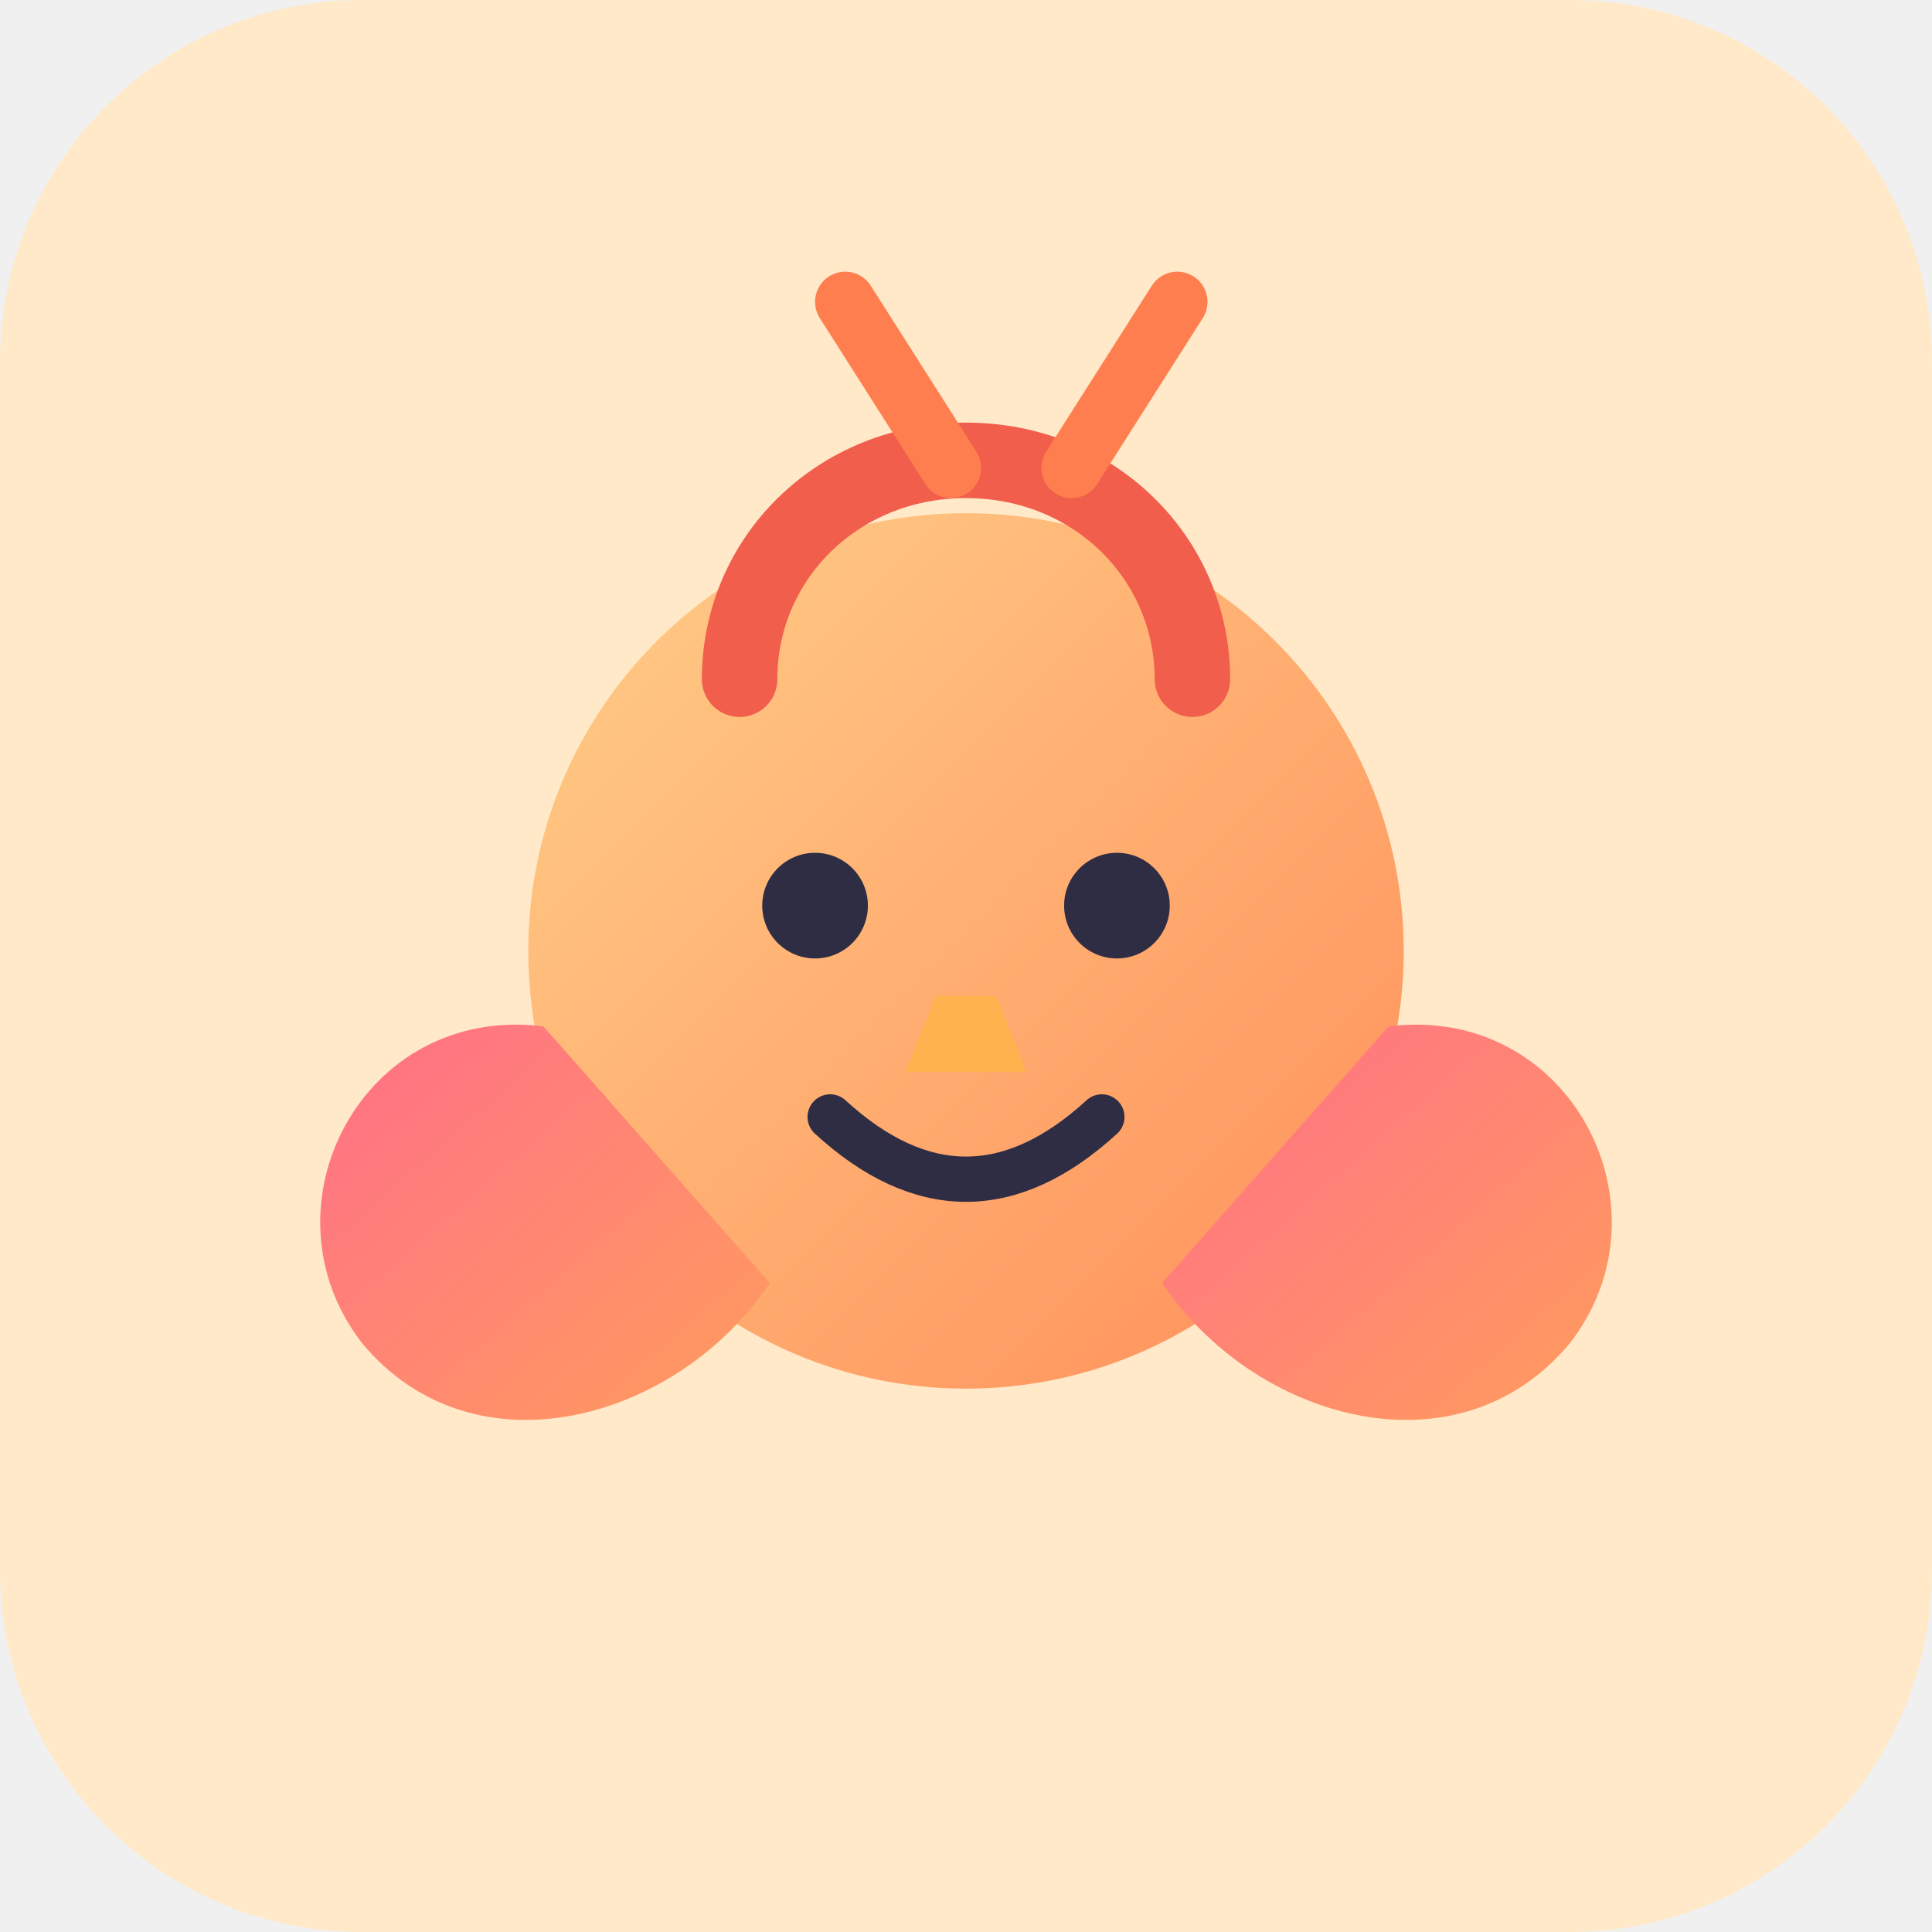
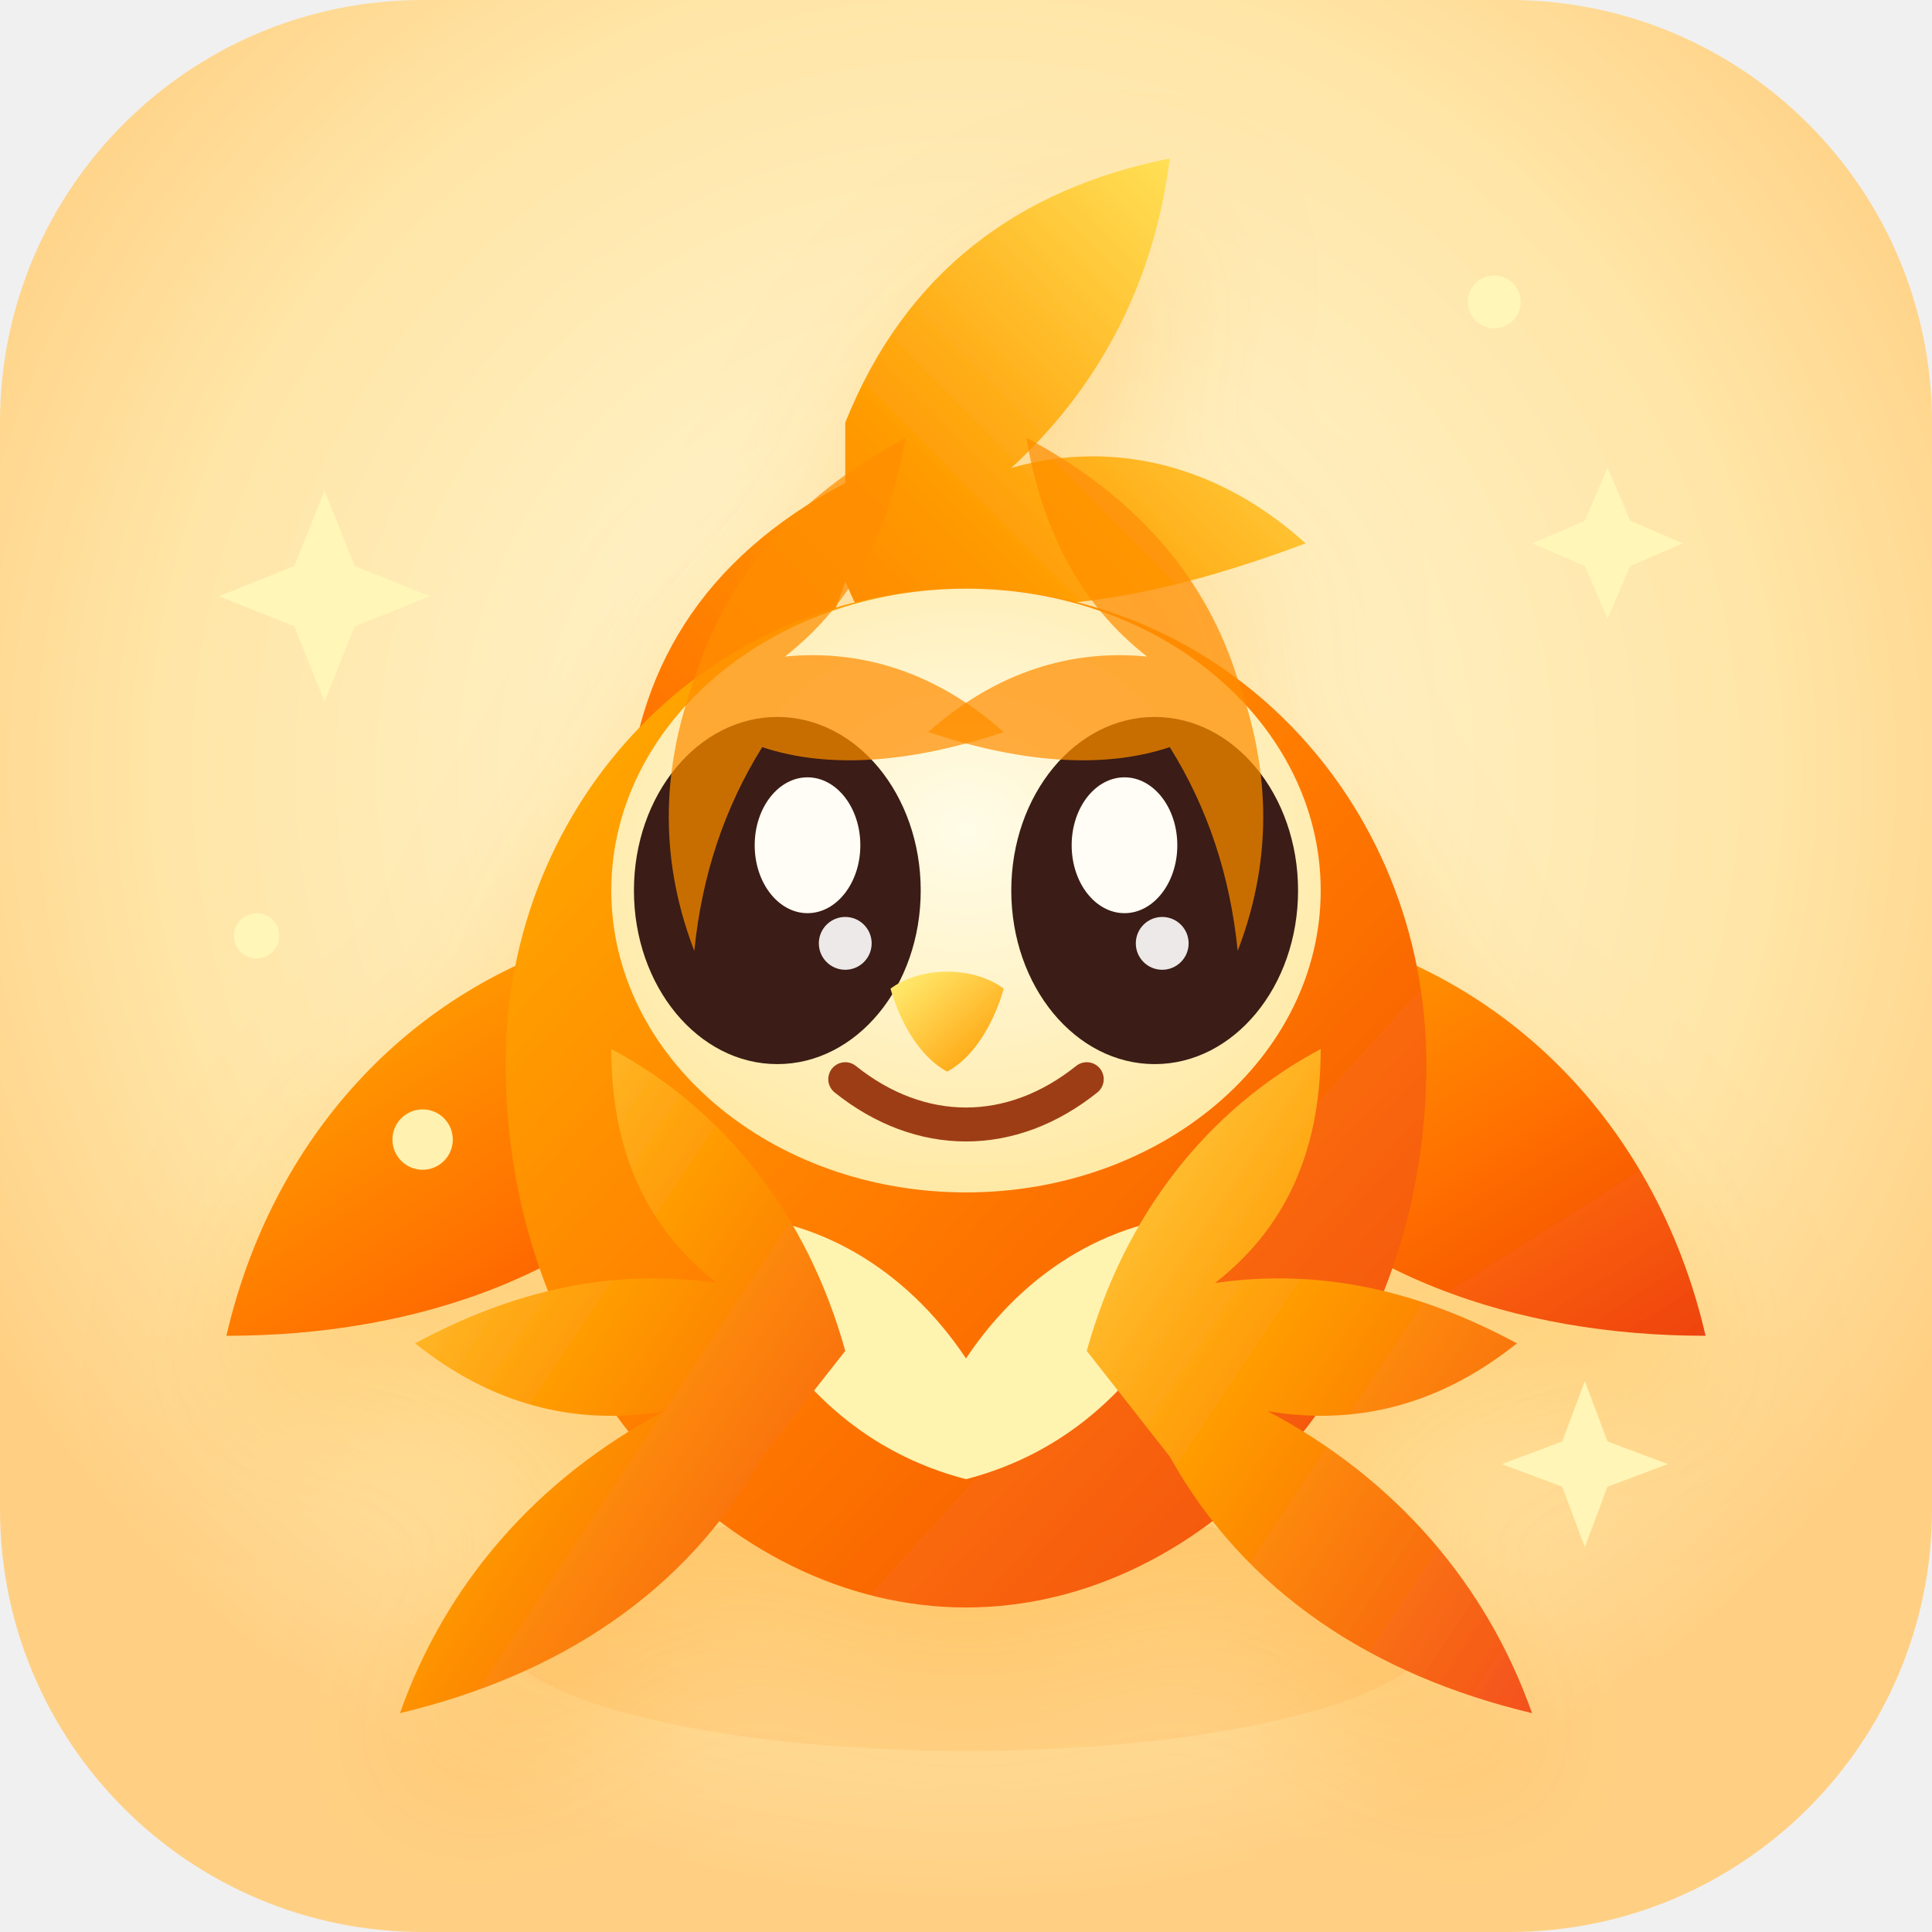
- <svg xmlns="http://www.w3.org/2000/svg" width="256" height="256" viewBox="0 0 256 256" role="img" aria-label="Anka kuşu maskotu">
+ <svg xmlns="http://www.w3.org/2000/svg" width="256" height="256" viewBox="0 0 256 256" role="img" aria-label="MinaPlay anka kusu maskotu">
  <defs>
-     <linearGradient id="bodyGrad" x1="0" y1="0" x2="1" y2="1">
-       <stop offset="0" stop-color="#ffce88" />
-       <stop offset="1" stop-color="#ff8e5a" />
+     <radialGradient id="bgGlow" cx="50%" cy="40%" r="58%">
+       <stop offset="0%" stop-color="#fff9da" />
+       <stop offset="72%" stop-color="#ffe5a6" />
+       <stop offset="100%" stop-color="#ffd084" />
+     </radialGradient>
+     <radialGradient id="faceGlow" cx="50%" cy="40%" r="70%">
+       <stop offset="0%" stop-color="#fffce8" />
+       <stop offset="100%" stop-color="#ffe69a" />
+     </radialGradient>
+     <linearGradient id="crestGrad" x1="0%" y1="100%" x2="100%" y2="0%">
+       <stop offset="0%" stop-color="#ff6a00" />
+       <stop offset="48%" stop-color="#ff9a00" />
+       <stop offset="100%" stop-color="#fff06a" />
    </linearGradient>
-     <linearGradient id="wingGrad" x1="0" y1="0" x2="1" y2="1">
-       <stop offset="0" stop-color="#ff6f88" />
-       <stop offset="1" stop-color="#ff9d5d" />
+     <linearGradient id="featherGrad" x1="0%" y1="0%" x2="100%" y2="100%">
+       <stop offset="0%" stop-color="#ffb300" />
+       <stop offset="52%" stop-color="#ff7a00" />
+       <stop offset="100%" stop-color="#f04a12" />
    </linearGradient>
+     <linearGradient id="wingGrad" x1="0%" y1="0%" x2="100%" y2="100%">
+       <stop offset="0%" stop-color="#ffb300" />
+       <stop offset="60%" stop-color="#ff6f00" />
+       <stop offset="100%" stop-color="#ee4312" />
+     </linearGradient>
+     <linearGradient id="tailGrad" x1="0%" y1="0%" x2="100%" y2="100%">
+       <stop offset="0%" stop-color="#ffd54f" />
+       <stop offset="45%" stop-color="#ff9800" />
+       <stop offset="100%" stop-color="#f4511e" />
+     </linearGradient>
+     <linearGradient id="beakGrad" x1="0%" y1="0%" x2="100%" y2="100%">
+       <stop offset="0%" stop-color="#fff176" />
+       <stop offset="100%" stop-color="#ff9800" />
+     </linearGradient>
+     <filter id="softShadow" x="-30%" y="-30%" width="160%" height="160%">
+       <feDropShadow dx="0" dy="10" stdDeviation="10" flood-color="#ff9800" flood-opacity="0.28" />
+     </filter>
  </defs>
-   <rect width="256" height="256" rx="48" fill="#ffe9c8" />
-   <circle cx="128" cy="126" r="58" fill="url(#bodyGrad)" />
-   <path d="M72 136c-24-3-38 24-24 42 15 18 42 10 54-8" fill="url(#wingGrad)" />
-   <path d="M184 136c24-3 38 24 24 42-15 18-42 10-54-8" fill="url(#wingGrad)" />
-   <path d="M98 90c0-16 13-29 30-29s30 13 30 29" stroke="#f15e4c" stroke-width="10" fill="none" stroke-linecap="round" />
-   <circle cx="108" cy="120" r="7" fill="#2f2d44" />
-   <circle cx="148" cy="120" r="7" fill="#2f2d44" />
-   <path d="M110 148c12 11 24 11 36 0" stroke="#2f2d44" stroke-width="6" fill="none" stroke-linecap="round" />
-   <path d="M124 132l8 0 4 10-16 0z" fill="#ffb24d" />
-   <path d="M126 62l-14-22" stroke="#ff7e4f" stroke-width="8" stroke-linecap="round" />
-   <path d="M142 62l14-22" stroke="#ff7e4f" stroke-width="8" stroke-linecap="round" />
+   <rect width="256" height="256" rx="56" fill="url(#bgGlow)" />
+   <ellipse cx="128" cy="216" rx="62" ry="16" fill="#ffbc64" opacity="0.32" />
+   <g filter="url(#softShadow)">
+     <path d="M112 56c8-20 23-31 43-35-2 16-9 30-21 41 14-4 28 0 39 10-16 6-30 9-43 8 12 6 20 17 22 32-19-6-33-18-40-35-4 13-14 24-29 31 1-19 10-34 29-44z" fill="url(#crestGrad)" />
+     <path d="M79 124c-25 7-43 27-49 53 25 0 49-8 64-27 6 8 13 14 21 18-4-29-15-48-36-44z" fill="url(#wingGrad)" />
+     <path d="M177 124c25 7 43 27 49 53-25 0-49-8-64-27-6 8-13 14-21 18 4-29 15-48 36-44z" fill="url(#wingGrad)" />
+     <path d="M128 78c-34 0-61 28-61 63 0 41 29 72 61 72s61-31 61-72c0-35-27-63-61-63z" fill="url(#featherGrad)" />
+     <ellipse cx="128" cy="118" rx="47" ry="40" fill="url(#faceGlow)" />
+     <path d="M95 161c13 0 25 7 33 19 8-12 20-19 33-19 0 0-6 28-33 35-27-7-33-35-33-35z" fill="#fff3b0" />
+     <ellipse cx="103" cy="118" rx="19" ry="23" fill="#3a1c12" />
+     <ellipse cx="153" cy="118" rx="19" ry="23" fill="#3a1c12" />
+     <ellipse cx="107" cy="112" rx="7" ry="9" fill="#fffdf6" />
+     <ellipse cx="149" cy="112" rx="7" ry="9" fill="#fffdf6" />
+     <circle cx="112" cy="125" r="3.5" fill="#ffffff" opacity="0.9" />
+     <circle cx="154" cy="125" r="3.5" fill="#ffffff" opacity="0.9" />
+     <path d="M118 131c4-3 11-3 15 0 0 0-2 8-7.5 11-5.5-3-7.5-11-7.5-11z" fill="url(#beakGrad)" />
+     <path d="M112 143c10 8 22 8 32 0" stroke="#9d3e14" stroke-width="4.5" stroke-linecap="round" fill="none" />
+     <path d="M101 193c-10 18-27 29-48 34 6-17 18-31 35-40-12 2-23-1-33-9 13-7 26-10 40-8-9-7-14-17-14-31 15 8 26 22 31 40z" fill="url(#tailGrad)" />
+     <path d="M155 193c10 18 27 29 48 34-6-17-18-31-35-40 12 2 23-1 33-9-13-7-26-10-40-8 9-7 14-17 14-31-15 8-26 22-31 40z" fill="url(#tailGrad)" />
+     <path d="M92 90c4-13 13-24 28-32-2 12-7 22-16 29 10-1 20 2 29 10-12 4-23 5-32 2-5 8-8 17-9 27-5-13-4-25 0-36z" fill="#ff8e00" opacity="0.72" />
+     <path d="M164 90c-4-13-13-24-28-32 2 12 7 22 16 29-10-1-20 2-29 10 12 4 23 5 32 2 5 8 8 17 9 27 5-13 4-25 0-36z" fill="#ff8e00" opacity="0.72" />
+   </g>
+   <g fill="#fff7b8" opacity="0.95">
+     <path d="M43 65l4 10 10 4-10 4-4 10-4-10-10-4 10-4z" />
+     <path d="M213 62l3 7 7 3-7 3-3 7-3-7-7-3 7-3z" />
+     <path d="M210 183l3 8 8 3-8 3-3 8-3-8-8-3 8-3z" />
+     <circle cx="56" cy="151" r="4" />
+     <circle cx="198" cy="40" r="3.5" />
+     <circle cx="34" cy="124" r="3" />
+   </g>
</svg>
